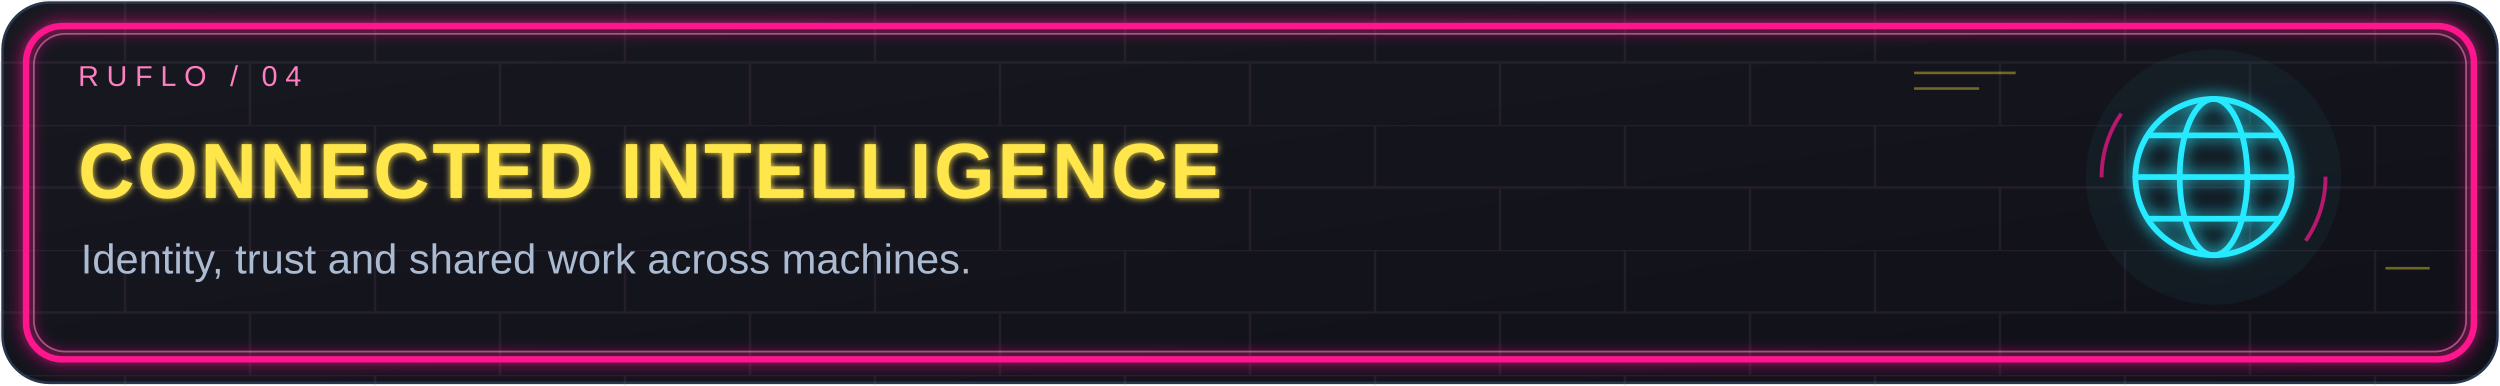
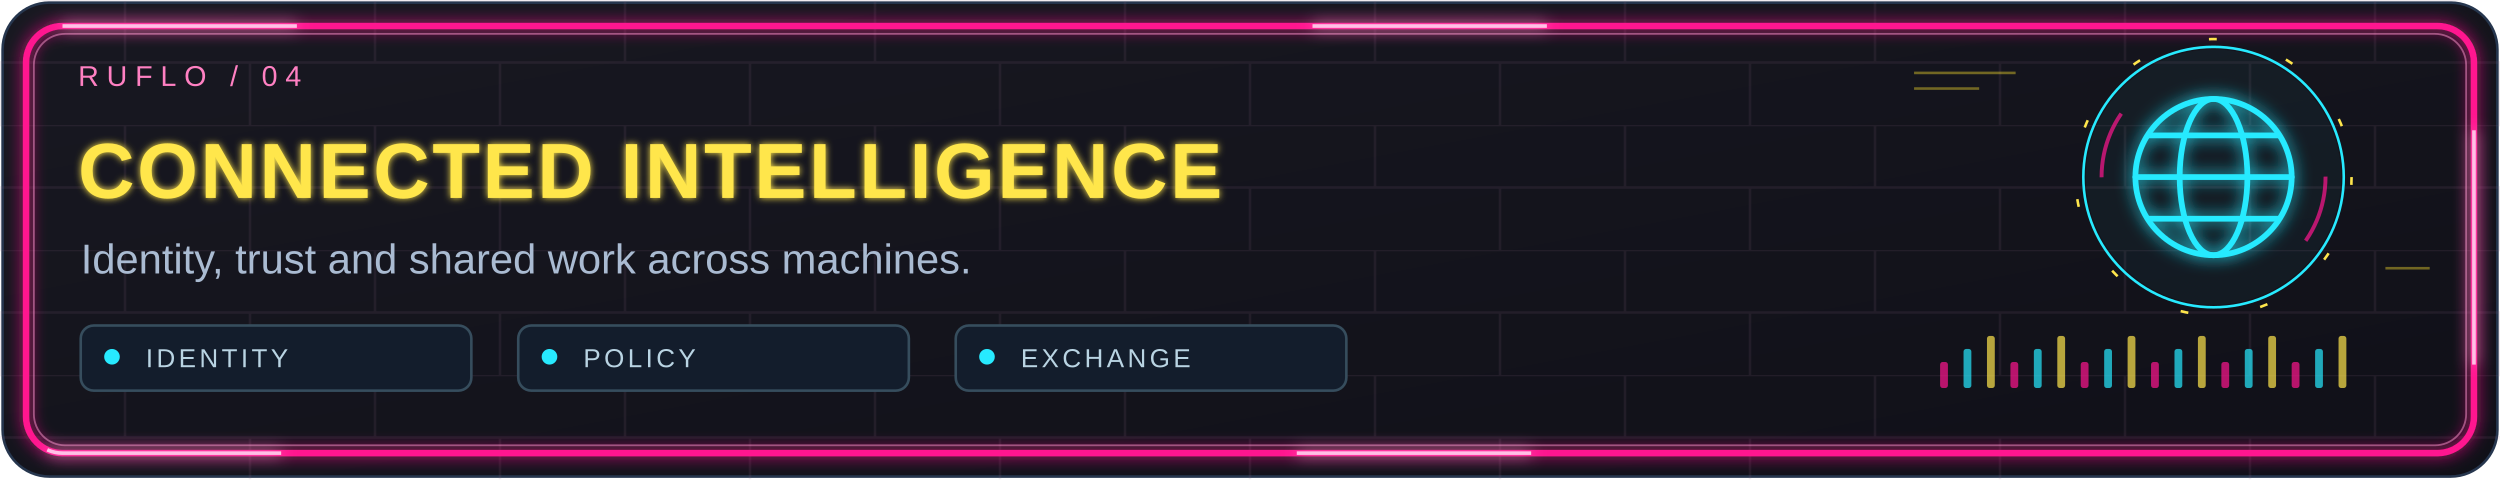
- <svg xmlns="http://www.w3.org/2000/svg" width="960" height="148" viewBox="0 0 960 148" role="img" aria-labelledby="title desc">
+ <svg xmlns="http://www.w3.org/2000/svg" width="960" height="184" viewBox="0 0 960 184" role="img" aria-labelledby="title desc">
  <defs>
    <linearGradient id="bg" x2="1" y2="1">
      <stop stop-color="#181821" />
      <stop offset="1" stop-color="#101018" />
    </linearGradient>
    <linearGradient id="neon">
      <stop stop-color="#27eaff" />
      <stop offset=".55" stop-color="#ffe32e" />
      <stop offset="1" stop-color="#ff168f" />
    </linearGradient>
    <filter id="glow" x="-60%" y="-100%" width="220%" height="300%">
      <feGaussianBlur stdDeviation="3" />
      <feMerge>
        <feMergeNode />
        <feMergeNode in="SourceGraphic" />
      </feMerge>
    </filter>
    <filter id="soft" x="-20%" y="-80%" width="140%" height="260%">
      <feGaussianBlur stdDeviation="1.5" />
      <feMerge>
        <feMergeNode />
        <feMergeNode in="SourceGraphic" />
      </feMerge>
    </filter>
    <pattern id="grid" width="96" height="48" patternUnits="userSpaceOnUse">
      <path d="M0 0H96M0 24H96M48 0V24M0 24V48M96 24V48" fill="none" stroke="#8d6683" stroke-opacity=".13" />
    </pattern>
  </defs>
-   <style>text{font-family:Arial,Helvetica,sans-serif}.mono{font-family:monospace}.flow{stroke-dasharray:12 40;animation:flow 5s linear infinite;filter:url(#glow)}.tube{filter:url(#glow);animation:flicker 13s linear infinite}.tube2{filter:url(#glow);animation:flicker 17s 3s linear infinite}.gold{fill:#ffe64c;filter:url(#soft)}@keyframes flicker{0%,43%,45%,47%,100%{opacity:1}44%,46%{opacity:.55}}.orbit{transform-box:fill-box;transform-origin:center;animation:spin 14s linear infinite}.pulse{animation:pulse 3s ease-in-out infinite}.rise{animation:rise 7s ease-in-out infinite}@keyframes flow{to{stroke-dashoffset:-208}}@keyframes spin{to{transform:rotate(360deg)}}@keyframes pulse{0%,100%{opacity:.45}50%{opacity:1}}@keyframes rise{0%,100%{transform:translateY(0)}50%{transform:translateY(-5px)}}@media(prefers-reduced-motion:reduce){*{animation:none!important}}</style>
-   <rect x="1" y="1" width="958" height="146" rx="18" fill="url(#bg)" stroke="#26364e" />
-   <rect width="960" height="148" rx="18" fill="url(#grid)" />
-   <rect x="10" y="10" width="940" height="128" rx="14" fill="none" stroke="#ff168f" stroke-width="2.5" class="tube" />
-   <rect x="13" y="13" width="934" height="122" rx="12" fill="none" stroke="#ff9ad0" stroke-opacity=".5" stroke-width=".7" />
-   <path d="M24 130H936" stroke="url(#neon)" stroke-opacity=".25" />
-   <path class="flow" d="M24 130H936" stroke="url(#neon)" />
+   <style>text{font-family:Arial,Helvetica,sans-serif}.mono{font-family:monospace}.flow{stroke-dasharray:12 40;animation:flow 5s linear infinite;filter:url(#glow)}.tube{filter:url(#glow);animation:flicker 13s linear infinite}.tube2{filter:url(#glow);animation:flicker 17s 3s linear infinite}.gold{fill:#ffe64c;filter:url(#soft)}@keyframes flicker{0%,43%,45%,47%,100%{opacity:1}44%,46%{opacity:.55}}.orbit{transform-box:fill-box;transform-origin:center;animation:spin 14s linear infinite}.pulse{animation:pulse 3s ease-in-out infinite}.rise{animation:rise 7s ease-in-out infinite}@keyframes flow{to{stroke-dashoffset:-208}}@keyframes spin{to{transform:rotate(360deg)}}@keyframes pulse{0%,100%{opacity:.45}50%{opacity:1}}@keyframes rise{0%,100%{transform:translateY(0)}50%{transform:translateY(-5px)}}@media(prefers-reduced-motion:reduce){*{animation:none!important}}.rim{stroke-dasharray:90 390;animation:rim 9s linear infinite;filter:url(#glow)}.sweep{animation:sweep 8s ease-in-out infinite;opacity:.18}.halo{transform-box:fill-box;transform-origin:center;animation:halo 4s ease-out infinite}.equalizer{transform-box:fill-box;transform-origin:bottom;animation:eq 1.6s ease-in-out infinite alternate}@keyframes rim{to{stroke-dashoffset:-960}}@keyframes sweep{0%,100%{transform:translateX(-200px);opacity:0}30%,70%{opacity:.18}85%{transform:translateX(1100px);opacity:0}}@keyframes halo{0%{transform:scale(.8);opacity:0}25%{opacity:.4}100%{transform:scale(1.25);opacity:0}}@keyframes eq{from{transform:scaleY(.3)}to{transform:scaleY(1)}}@media(prefers-reduced-motion:reduce){*{animation:none!important}.sweep,.halo{display:none}}</style>
+   <rect x="1" y="1" width="958" height="182" rx="18" fill="url(#bg)" stroke="#26364e" />
+   <rect width="960" height="184" rx="18" fill="url(#grid)" />
+   <rect x="10" y="10" width="940" height="164" rx="14" fill="none" stroke="#ff168f" stroke-width="2.5" class="tube" />
+   <rect x="13" y="13" width="934" height="158" rx="12" fill="none" stroke="#ff9ad0" stroke-opacity=".5" stroke-width=".7" />
+   <rect class="rim" x="10" y="10" width="940" height="164" rx="14" fill="none" stroke="#ffc0e5" stroke-width="1.4" />
+   <path d="M24 165H936" stroke="url(#neon)" stroke-opacity=".25" />
+   <path class="flow" d="M24 165H936" stroke="url(#neon)" />
  <text x="30" y="33" fill="#ff80c2" font-size="11" letter-spacing="3">RUFLO / 04</text>
  <text x="30" y="76" class="gold" font-size="30" font-weight="700" letter-spacing="1">CONNECTED INTELLIGENCE</text>
  <text x="31" y="105" fill="#aabbd2" font-size="16">Identity, trust and shared work across machines.</text>
  <g transform="translate(850 68)">
    <circle class="pulse" r="49" fill="#36e5e9" fill-opacity=".045" />
    <g class="tube2" fill="none" stroke="#26eaff" stroke-width="2.2" stroke-linecap="round" stroke-linejoin="round">
      <circle r="30" />
      <ellipse rx="13" ry="30" />
      <path d="M-30 0H30M-25 -16H25M-25 16H25" />
    </g>
+     <circle class="halo" r="50" fill="none" stroke="#27eaff" stroke-width="1" />
+     <circle class="orbit" style="animation-direction:reverse;animation-duration:21s" r="53" fill="none" stroke="#ffe64c" stroke-width="1" stroke-dasharray="3 28" />
    <circle class="orbit" r="43" fill="none" stroke="#ff168f" stroke-width="1.5" stroke-dasharray="26 109" opacity=".7" />
  </g>
  <path d="M735 28H774M735 34H760M916 103H933" stroke="#ffe32e" opacity=".4" />
+   <g opacity=".7">
+     <rect class="equalizer" style="animation-delay:0.0s" x="745" y="139" width="3" height="10" rx="1" fill="#ff168f" />
+     <rect class="equalizer" style="animation-delay:0.17s" x="754" y="134" width="3" height="15" rx="1" fill="#27eaff" />
+     <rect class="equalizer" style="animation-delay:0.34s" x="763" y="129" width="3" height="20" rx="1" fill="#ffe64c" />
+     <rect class="equalizer" style="animation-delay:0.51s" x="772" y="139" width="3" height="10" rx="1" fill="#ff168f" />
+     <rect class="equalizer" style="animation-delay:0.68s" x="781" y="134" width="3" height="15" rx="1" fill="#27eaff" />
+     <rect class="equalizer" style="animation-delay:0.85s" x="790" y="129" width="3" height="20" rx="1" fill="#ffe64c" />
+     <rect class="equalizer" style="animation-delay:1.02s" x="799" y="139" width="3" height="10" rx="1" fill="#ff168f" />
+     <rect class="equalizer" style="animation-delay:1.19s" x="808" y="134" width="3" height="15" rx="1" fill="#27eaff" />
+     <rect class="equalizer" style="animation-delay:1.36s" x="817" y="129" width="3" height="20" rx="1" fill="#ffe64c" />
+     <rect class="equalizer" style="animation-delay:1.53s" x="826" y="139" width="3" height="10" rx="1" fill="#ff168f" />
+     <rect class="equalizer" style="animation-delay:1.7s" x="835" y="134" width="3" height="15" rx="1" fill="#27eaff" />
+     <rect class="equalizer" style="animation-delay:1.87s" x="844" y="129" width="3" height="20" rx="1" fill="#ffe64c" />
+     <rect class="equalizer" style="animation-delay:2.04s" x="853" y="139" width="3" height="10" rx="1" fill="#ff168f" />
+     <rect class="equalizer" style="animation-delay:2.21s" x="862" y="134" width="3" height="15" rx="1" fill="#27eaff" />
+     <rect class="equalizer" style="animation-delay:2.38s" x="871" y="129" width="3" height="20" rx="1" fill="#ffe64c" />
+     <rect class="equalizer" style="animation-delay:2.55s" x="880" y="139" width="3" height="10" rx="1" fill="#ff168f" />
+     <rect class="equalizer" style="animation-delay:2.72s" x="889" y="134" width="3" height="15" rx="1" fill="#27eaff" />
+     <rect class="equalizer" style="animation-delay:2.89s" x="898" y="129" width="3" height="20" rx="1" fill="#ffe64c" />
+   </g>
+   <rect x="31" y="125" width="150" height="25" rx="5" fill="#131d2c" stroke="#364d5d" />
+   <circle class="pulse" style="animation-delay:0s" cx="43" cy="137" r="3" fill="#27eaff" />
+   <text x="56" y="141" fill="#b9d4e3" font-size="10" letter-spacing="1.3">IDENTITY</text>
+   <rect x="199" y="125" width="150" height="25" rx="5" fill="#131d2c" stroke="#364d5d" />
+   <circle class="pulse" style="animation-delay:1s" cx="211" cy="137" r="3" fill="#27eaff" />
+   <text x="224" y="141" fill="#b9d4e3" font-size="10" letter-spacing="1.3">POLICY</text>
+   <rect x="367" y="125" width="150" height="25" rx="5" fill="#131d2c" stroke="#364d5d" />
+   <circle class="pulse" style="animation-delay:2s" cx="379" cy="137" r="3" fill="#27eaff" />
+   <text x="392" y="141" fill="#b9d4e3" font-size="10" letter-spacing="1.3">EXCHANGE</text>
</svg>
